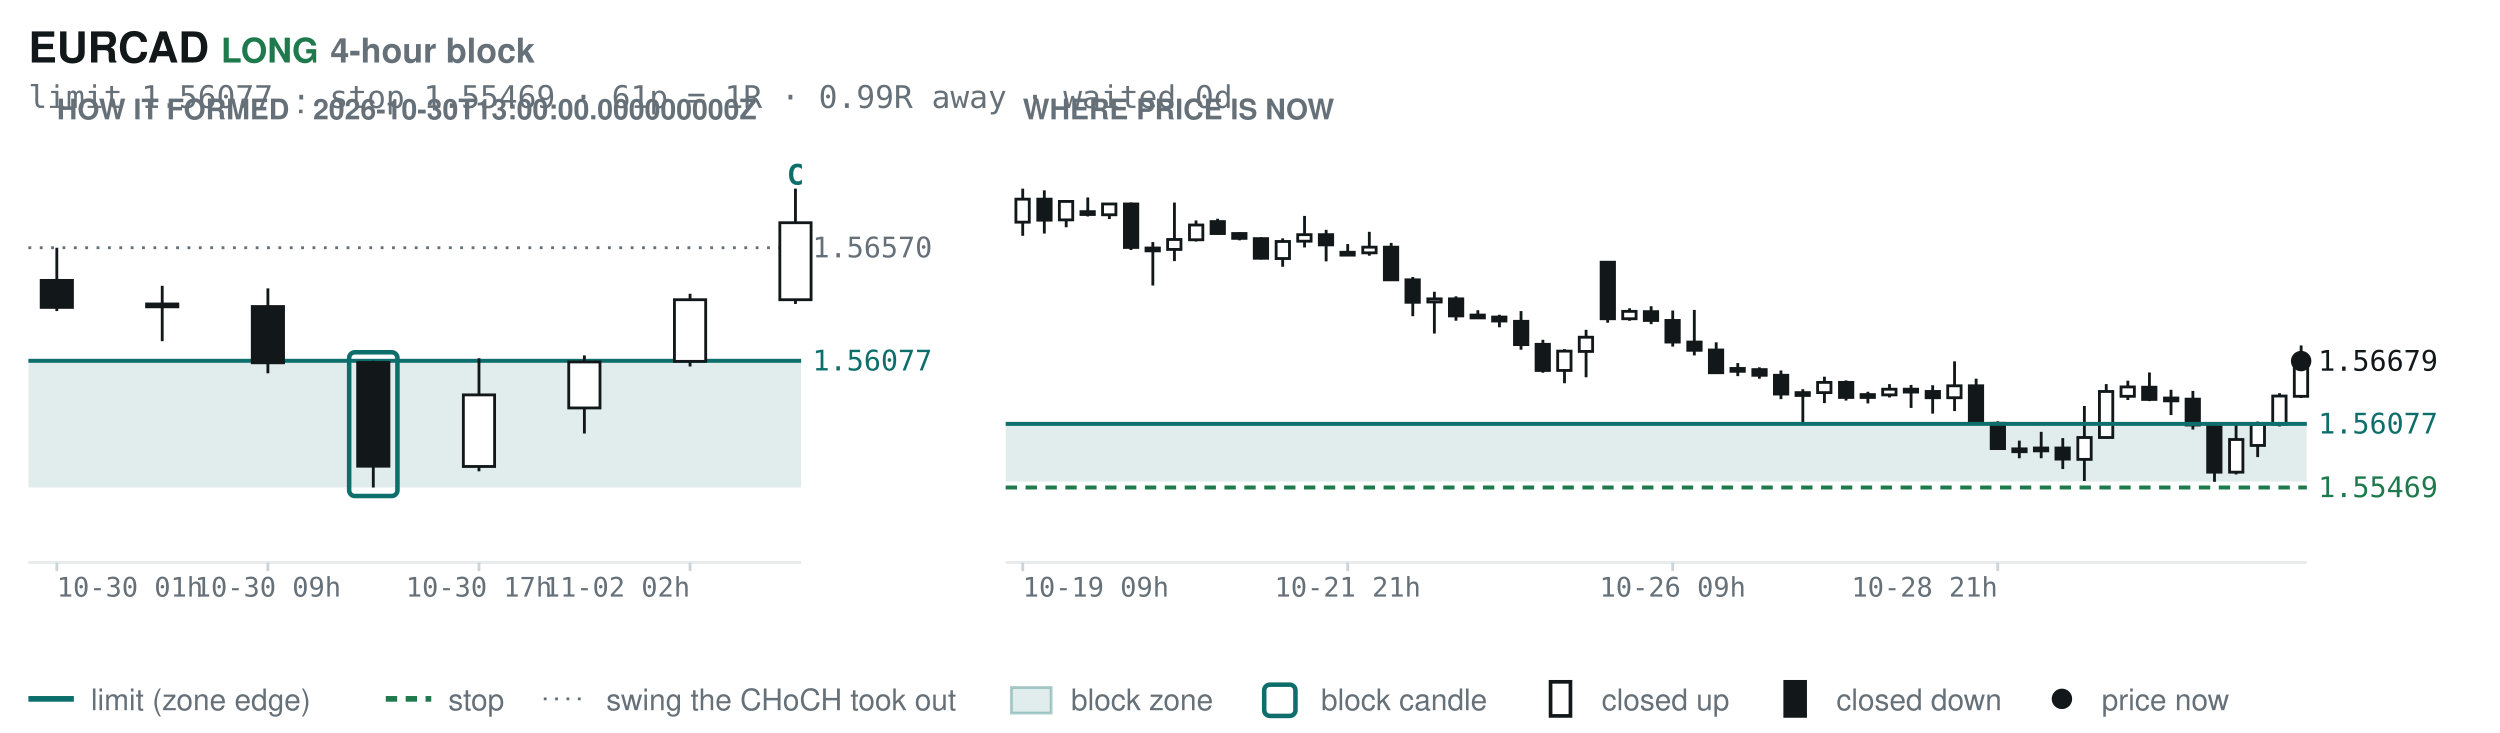
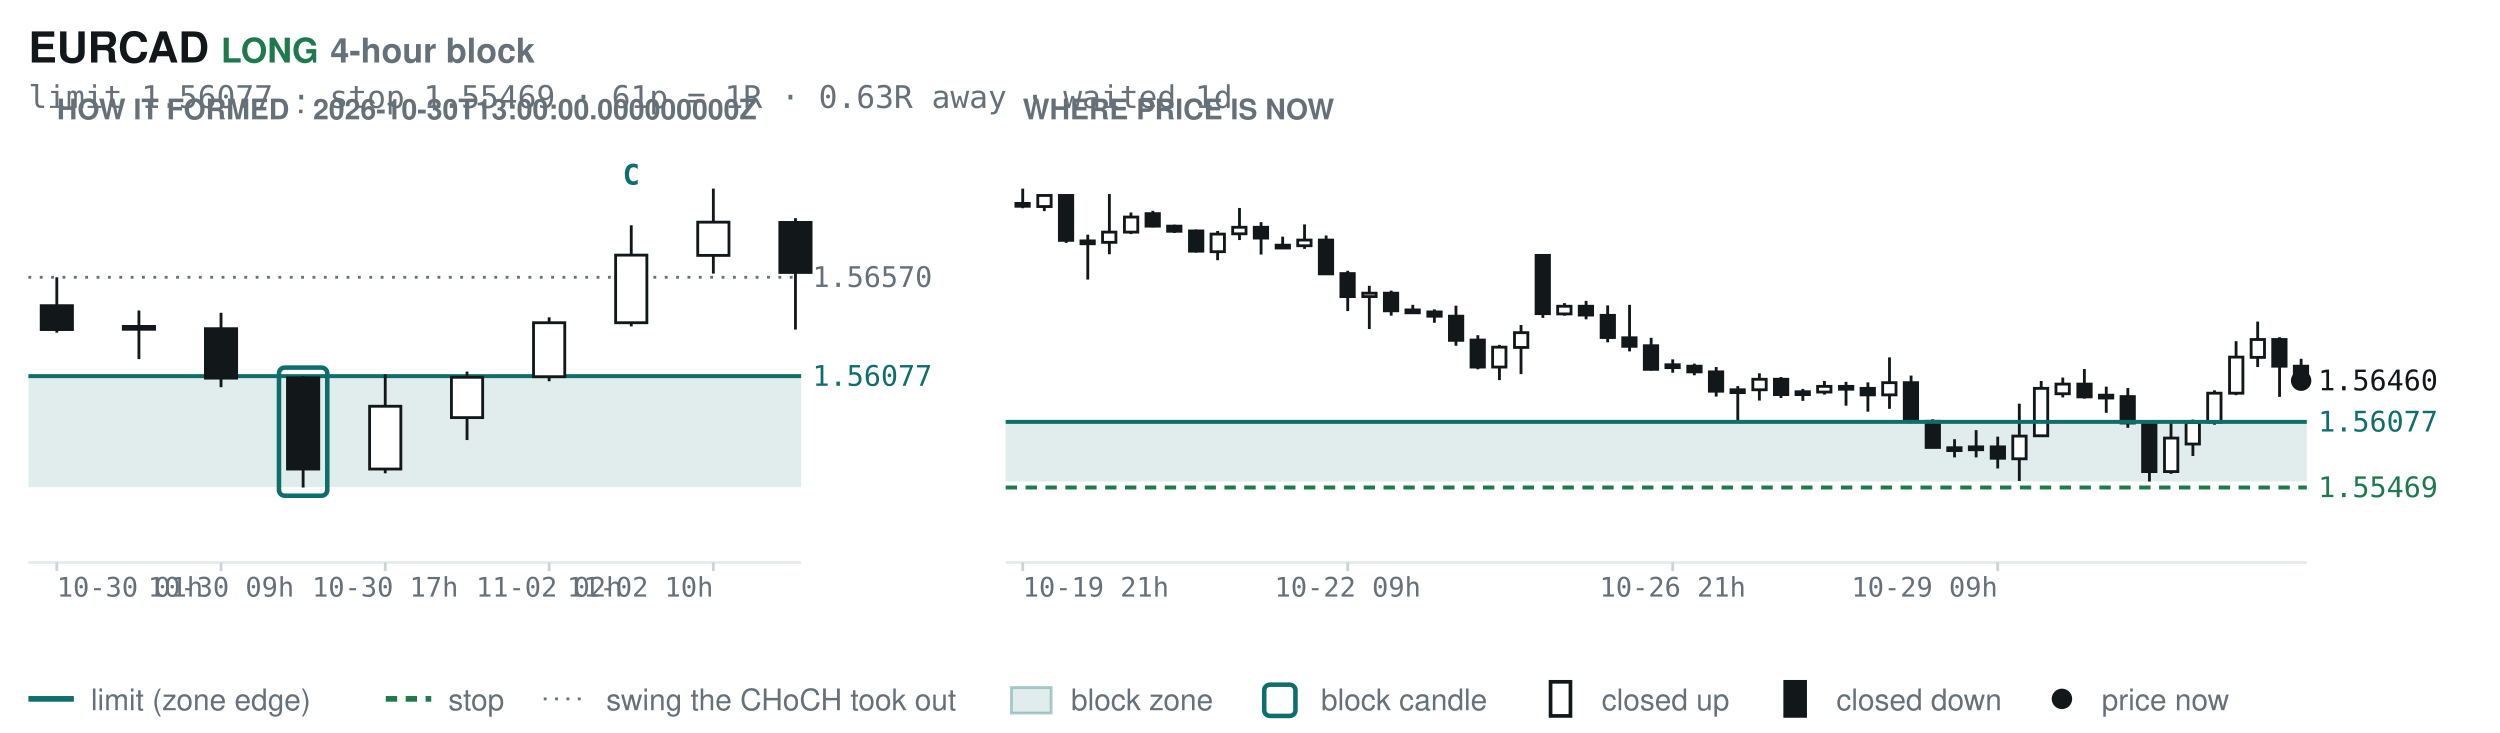
<svg xmlns="http://www.w3.org/2000/svg" viewBox="0 0 880 258" width="880" height="258" role="img" aria-label="EURCAD long order block: the candles that formed it, and where price is now">
  <rect width="880" height="258" fill="#FFFFFF" />
  <text x="10" y="22" fill="#12171A" font-family="system-ui,-apple-system,Segoe UI,Helvetica,Arial,sans-serif" font-size="15" font-weight="700">EURCAD <tspan fill="#1E7A4C" font-size="12">LONG</tspan>
    <tspan fill="#667078" font-size="12">4-hour block</tspan>
  </text>
-   <text x="10" y="38" fill="#667078" font-family="ui-monospace,SFMono-Regular,Menlo,Consolas,monospace" font-size="11">limit 1.56077 · stop 1.55469 · 61p = 1R · 0.99R away · waited 0d</text>
+   <text x="10" y="38" fill="#667078" font-family="ui-monospace,SFMono-Regular,Menlo,Consolas,monospace" font-size="11">limit 1.56077 · stop 1.55469 · 61p = 1R · 0.63R away · waited 1d</text>
  <text x="20" y="42" fill="#667078" font-family="system-ui,-apple-system,Segoe UI,Helvetica,Arial,sans-serif" font-size="10" font-weight="600">HOW IT FORMED · 2026-10-30T13:00:00.000000000Z</text>
  <text x="360" y="42" fill="#667078" font-family="system-ui,-apple-system,Segoe UI,Helvetica,Arial,sans-serif" font-size="10" font-weight="600">WHERE PRICE IS NOW</text>
-   <rect x="10.0" y="127.0" width="272.0" height="44.6" fill="#0E6E6B1F" />
-   <line x1="10.0" y1="87.2" x2="282.0" y2="87.2" stroke="#667078" stroke-width="1" stroke-dasharray="1 3" />
-   <line x1="10.0" y1="127.0" x2="282.0" y2="127.0" stroke="#0E6E6B" stroke-width="1.4" />
-   <line x1="20.0" y1="87.2" x2="20.0" y2="109.5" stroke="#12171A" stroke-width="1" />
-   <rect x="14.5" y="98.7" width="11.0" height="9.5" fill="#12171A" stroke="#12171A" stroke-width="1" />
-   <line x1="57.1" y1="100.6" x2="57.1" y2="120.1" stroke="#12171A" stroke-width="1" />
-   <rect x="51.6" y="107.0" width="11.0" height="1.0" fill="#FFFFFF" stroke="#12171A" stroke-width="1" />
-   <line x1="94.3" y1="101.5" x2="94.3" y2="131.4" stroke="#12171A" stroke-width="1" />
-   <rect x="88.8" y="107.9" width="11.0" height="19.8" fill="#12171A" stroke="#12171A" stroke-width="1" />
-   <line x1="131.4" y1="127.0" x2="131.4" y2="171.6" stroke="#12171A" stroke-width="1" />
-   <rect x="125.9" y="127.6" width="11.0" height="36.5" fill="#12171A" stroke="#12171A" stroke-width="1" />
-   <line x1="168.6" y1="126.1" x2="168.6" y2="165.9" stroke="#12171A" stroke-width="1" />
-   <rect x="163.1" y="139.0" width="11.0" height="25.2" fill="#FFFFFF" stroke="#12171A" stroke-width="1" />
-   <line x1="205.7" y1="125.1" x2="205.7" y2="152.6" stroke="#12171A" stroke-width="1" />
-   <rect x="200.2" y="127.4" width="11.0" height="16.2" fill="#FFFFFF" stroke="#12171A" stroke-width="1" />
-   <line x1="242.9" y1="103.4" x2="242.9" y2="129.0" stroke="#12171A" stroke-width="1" />
-   <rect x="237.4" y="105.5" width="11.0" height="21.7" fill="#FFFFFF" stroke="#12171A" stroke-width="1" />
-   <line x1="280.0" y1="66.4" x2="280.0" y2="107.0" stroke="#12171A" stroke-width="1" />
-   <rect x="274.5" y="78.4" width="11.0" height="27.1" fill="#FFFFFF" stroke="#12171A" stroke-width="1" />
-   <rect x="122.9" y="124.0" width="17.0" height="50.6" fill="none" stroke="#0E6E6B" stroke-width="1.6" rx="2" />
-   <text x="280.0" y="65" fill="#0E6E6B" text-anchor="middle" font-family="ui-monospace,SFMono-Regular,Menlo,Consolas,monospace" font-size="10" font-weight="700">C</text>
+   <rect x="10.0" y="132.4" width="272.0" height="39.1" fill="#0E6E6B1F" />
+   <line x1="10.0" y1="97.6" x2="282.0" y2="97.6" stroke="#667078" stroke-width="1" stroke-dasharray="1 3" />
+   <line x1="10.0" y1="132.4" x2="282.0" y2="132.4" stroke="#0E6E6B" stroke-width="1.4" />
+   <line x1="20.0" y1="97.6" x2="20.0" y2="117.1" stroke="#12171A" stroke-width="1" />
+   <rect x="14.5" y="107.6" width="11.0" height="8.4" fill="#12171A" stroke="#12171A" stroke-width="1" />
+   <line x1="48.9" y1="109.3" x2="48.9" y2="126.4" stroke="#12171A" stroke-width="1" />
+   <rect x="43.4" y="114.9" width="11.0" height="1.0" fill="#FFFFFF" stroke="#12171A" stroke-width="1" />
+   <line x1="77.8" y1="110.1" x2="77.8" y2="136.3" stroke="#12171A" stroke-width="1" />
+   <rect x="72.3" y="115.7" width="11.0" height="17.4" fill="#12171A" stroke="#12171A" stroke-width="1" />
+   <line x1="106.7" y1="132.4" x2="106.7" y2="171.6" stroke="#12171A" stroke-width="1" />
+   <rect x="101.2" y="133.0" width="11.0" height="32.1" fill="#12171A" stroke="#12171A" stroke-width="1" />
+   <line x1="135.6" y1="131.7" x2="135.6" y2="166.6" stroke="#12171A" stroke-width="1" />
+   <rect x="130.1" y="143.0" width="11.0" height="22.1" fill="#FFFFFF" stroke="#12171A" stroke-width="1" />
+   <line x1="164.4" y1="130.8" x2="164.4" y2="154.9" stroke="#12171A" stroke-width="1" />
+   <rect x="158.9" y="132.8" width="11.0" height="14.2" fill="#FFFFFF" stroke="#12171A" stroke-width="1" />
+   <line x1="193.3" y1="111.7" x2="193.3" y2="134.2" stroke="#12171A" stroke-width="1" />
+   <rect x="187.8" y="113.6" width="11.0" height="19.0" fill="#FFFFFF" stroke="#12171A" stroke-width="1" />
+   <line x1="222.2" y1="79.3" x2="222.2" y2="114.9" stroke="#12171A" stroke-width="1" />
+   <rect x="216.7" y="89.8" width="11.0" height="23.8" fill="#FFFFFF" stroke="#12171A" stroke-width="1" />
+   <line x1="251.1" y1="66.4" x2="251.1" y2="96.3" stroke="#12171A" stroke-width="1" />
+   <rect x="245.6" y="78.2" width="11.0" height="11.7" fill="#FFFFFF" stroke="#12171A" stroke-width="1" />
+   <line x1="280.0" y1="76.8" x2="280.0" y2="116.0" stroke="#12171A" stroke-width="1" />
+   <rect x="274.5" y="78.3" width="11.0" height="17.6" fill="#12171A" stroke="#12171A" stroke-width="1" />
+   <rect x="98.2" y="129.4" width="17.0" height="45.1" fill="none" stroke="#0E6E6B" stroke-width="1.6" rx="2" />
+   <text x="222.2" y="65" fill="#0E6E6B" text-anchor="middle" font-family="ui-monospace,SFMono-Regular,Menlo,Consolas,monospace" font-size="10" font-weight="700">C</text>
  <line x1="10.0" y1="198.0" x2="282.0" y2="198.0" stroke="#E6EBEE" stroke-width="1" />
  <line x1="20.0" y1="198.0" x2="20.0" y2="201.0" stroke="#CBD4D9" stroke-width="1" />
  <text x="20.0" y="210.0" fill="#667078" text-anchor="start" font-family="ui-monospace,SFMono-Regular,Menlo,Consolas,monospace" font-size="9.5">10-30 01h</text>
-   <line x1="94.3" y1="198.0" x2="94.3" y2="201.0" stroke="#CBD4D9" stroke-width="1" />
-   <text x="94.3" y="210.0" fill="#667078" text-anchor="middle" font-family="ui-monospace,SFMono-Regular,Menlo,Consolas,monospace" font-size="9.5">10-30 09h</text>
-   <line x1="168.6" y1="198.0" x2="168.6" y2="201.0" stroke="#CBD4D9" stroke-width="1" />
-   <text x="168.6" y="210.0" fill="#667078" text-anchor="middle" font-family="ui-monospace,SFMono-Regular,Menlo,Consolas,monospace" font-size="9.5">10-30 17h</text>
-   <line x1="242.9" y1="198.0" x2="242.9" y2="201.0" stroke="#CBD4D9" stroke-width="1" />
-   <text x="242.9" y="210.0" fill="#667078" text-anchor="end" font-family="ui-monospace,SFMono-Regular,Menlo,Consolas,monospace" font-size="9.5">11-02 02h</text>
-   <text x="286.0" y="130.4" fill="#0E6E6B" font-family="ui-monospace,SFMono-Regular,Menlo,Consolas,monospace" font-size="10">1.56077</text>
-   <text x="286.0" y="90.6" fill="#667078" font-family="ui-monospace,SFMono-Regular,Menlo,Consolas,monospace" font-size="10">1.56570</text>
-   <rect x="354.0" y="149.2" width="458.0" height="20.3" fill="#0E6E6B1F" />
-   <line x1="360.0" y1="66.4" x2="360.0" y2="83.0" stroke="#12171A" stroke-width="1" />
-   <rect x="357.6" y="70.1" width="4.7" height="8.1" fill="#FFFFFF" stroke="#12171A" stroke-width="1" />
-   <line x1="367.6" y1="67.0" x2="367.6" y2="82.2" stroke="#12171A" stroke-width="1" />
-   <rect x="365.3" y="70.1" width="4.7" height="7.4" fill="#12171A" stroke="#12171A" stroke-width="1" />
-   <line x1="375.3" y1="70.7" x2="375.3" y2="80.0" stroke="#12171A" stroke-width="1" />
-   <rect x="372.9" y="70.9" width="4.7" height="6.5" fill="#FFFFFF" stroke="#12171A" stroke-width="1" />
-   <line x1="382.9" y1="69.5" x2="382.9" y2="76.2" stroke="#12171A" stroke-width="1" />
-   <rect x="380.5" y="74.5" width="4.7" height="1.0" fill="#12171A" stroke="#12171A" stroke-width="1" />
-   <line x1="390.5" y1="71.6" x2="390.5" y2="77.1" stroke="#12171A" stroke-width="1" />
-   <rect x="388.1" y="71.8" width="4.7" height="3.8" fill="#FFFFFF" stroke="#12171A" stroke-width="1" />
-   <line x1="398.1" y1="71.3" x2="398.1" y2="88.0" stroke="#12171A" stroke-width="1" />
-   <rect x="395.8" y="71.8" width="4.7" height="15.3" fill="#12171A" stroke="#12171A" stroke-width="1" />
-   <line x1="405.8" y1="85.2" x2="405.8" y2="100.5" stroke="#12171A" stroke-width="1" />
-   <rect x="403.4" y="87.3" width="4.7" height="1.0" fill="#12171A" stroke="#12171A" stroke-width="1" />
-   <line x1="413.4" y1="71.3" x2="413.4" y2="91.9" stroke="#12171A" stroke-width="1" />
-   <rect x="411.0" y="84.3" width="4.7" height="3.5" fill="#FFFFFF" stroke="#12171A" stroke-width="1" />
-   <line x1="421.0" y1="77.6" x2="421.0" y2="85.0" stroke="#12171A" stroke-width="1" />
-   <rect x="418.7" y="79.2" width="4.7" height="5.2" fill="#FFFFFF" stroke="#12171A" stroke-width="1" />
-   <line x1="428.6" y1="77.0" x2="428.6" y2="82.6" stroke="#12171A" stroke-width="1" />
-   <rect x="426.3" y="78.0" width="4.7" height="4.2" fill="#12171A" stroke="#12171A" stroke-width="1" />
-   <line x1="436.3" y1="81.8" x2="436.3" y2="84.6" stroke="#12171A" stroke-width="1" />
-   <rect x="433.9" y="82.2" width="4.7" height="1.7" fill="#12171A" stroke="#12171A" stroke-width="1" />
-   <line x1="443.9" y1="83.5" x2="443.9" y2="91.3" stroke="#12171A" stroke-width="1" />
-   <rect x="441.5" y="84.0" width="4.7" height="6.9" fill="#12171A" stroke="#12171A" stroke-width="1" />
-   <line x1="451.5" y1="83.9" x2="451.5" y2="93.9" stroke="#12171A" stroke-width="1" />
-   <rect x="449.2" y="85.0" width="4.7" height="6.0" fill="#FFFFFF" stroke="#12171A" stroke-width="1" />
-   <line x1="459.2" y1="76.0" x2="459.2" y2="87.1" stroke="#12171A" stroke-width="1" />
-   <rect x="456.8" y="82.6" width="4.7" height="2.3" fill="#FFFFFF" stroke="#12171A" stroke-width="1" />
-   <line x1="466.8" y1="80.9" x2="466.8" y2="92.0" stroke="#12171A" stroke-width="1" />
-   <rect x="464.4" y="82.6" width="4.7" height="3.6" fill="#12171A" stroke="#12171A" stroke-width="1" />
-   <line x1="474.4" y1="85.9" x2="474.4" y2="89.4" stroke="#12171A" stroke-width="1" />
-   <rect x="472.0" y="88.8" width="4.7" height="1.0" fill="#12171A" stroke="#12171A" stroke-width="1" />
-   <line x1="482.0" y1="81.6" x2="482.0" y2="90.0" stroke="#12171A" stroke-width="1" />
-   <rect x="479.7" y="87.0" width="4.7" height="2.0" fill="#FFFFFF" stroke="#12171A" stroke-width="1" />
-   <line x1="489.7" y1="85.5" x2="489.7" y2="98.8" stroke="#12171A" stroke-width="1" />
-   <rect x="487.3" y="87.0" width="4.7" height="11.5" fill="#12171A" stroke="#12171A" stroke-width="1" />
-   <line x1="497.3" y1="97.5" x2="497.3" y2="111.3" stroke="#12171A" stroke-width="1" />
-   <rect x="494.9" y="98.5" width="4.7" height="7.9" fill="#12171A" stroke="#12171A" stroke-width="1" />
-   <line x1="504.9" y1="102.7" x2="504.9" y2="117.4" stroke="#12171A" stroke-width="1" />
-   <rect x="502.6" y="105.2" width="4.7" height="1.1" fill="#FFFFFF" stroke="#12171A" stroke-width="1" />
-   <line x1="512.5" y1="104.3" x2="512.5" y2="112.9" stroke="#12171A" stroke-width="1" />
-   <rect x="510.2" y="105.2" width="4.7" height="6.0" fill="#12171A" stroke="#12171A" stroke-width="1" />
-   <line x1="520.2" y1="109.2" x2="520.2" y2="111.7" stroke="#12171A" stroke-width="1" />
-   <rect x="517.8" y="110.9" width="4.7" height="1.0" fill="#12171A" stroke="#12171A" stroke-width="1" />
-   <line x1="527.8" y1="110.8" x2="527.8" y2="115.2" stroke="#12171A" stroke-width="1" />
-   <rect x="525.4" y="111.6" width="4.7" height="1.4" fill="#12171A" stroke="#12171A" stroke-width="1" />
-   <line x1="535.4" y1="109.5" x2="535.4" y2="123.1" stroke="#12171A" stroke-width="1" />
-   <rect x="533.1" y="113.1" width="4.7" height="8.2" fill="#12171A" stroke="#12171A" stroke-width="1" />
-   <line x1="543.1" y1="119.6" x2="543.1" y2="131.2" stroke="#12171A" stroke-width="1" />
-   <rect x="540.7" y="121.2" width="4.7" height="9.2" fill="#12171A" stroke="#12171A" stroke-width="1" />
-   <line x1="550.7" y1="122.9" x2="550.7" y2="134.9" stroke="#12171A" stroke-width="1" />
-   <rect x="548.3" y="123.6" width="4.7" height="6.8" fill="#FFFFFF" stroke="#12171A" stroke-width="1" />
-   <line x1="558.3" y1="116.1" x2="558.3" y2="132.8" stroke="#12171A" stroke-width="1" />
-   <rect x="555.9" y="118.7" width="4.7" height="5.0" fill="#FFFFFF" stroke="#12171A" stroke-width="1" />
-   <line x1="565.9" y1="92.3" x2="565.9" y2="113.6" stroke="#12171A" stroke-width="1" />
-   <rect x="563.6" y="92.3" width="4.7" height="19.9" fill="#12171A" stroke="#12171A" stroke-width="1" />
-   <line x1="573.6" y1="108.5" x2="573.6" y2="112.9" stroke="#12171A" stroke-width="1" />
-   <rect x="571.2" y="109.6" width="4.7" height="2.6" fill="#FFFFFF" stroke="#12171A" stroke-width="1" />
-   <line x1="581.2" y1="107.8" x2="581.2" y2="114.1" stroke="#12171A" stroke-width="1" />
-   <rect x="578.8" y="109.7" width="4.7" height="3.1" fill="#12171A" stroke="#12171A" stroke-width="1" />
-   <line x1="588.8" y1="109.3" x2="588.8" y2="122.0" stroke="#12171A" stroke-width="1" />
-   <rect x="586.4" y="112.8" width="4.7" height="7.6" fill="#12171A" stroke="#12171A" stroke-width="1" />
-   <line x1="596.4" y1="109.1" x2="596.4" y2="125.1" stroke="#12171A" stroke-width="1" />
-   <rect x="594.1" y="120.4" width="4.7" height="2.9" fill="#12171A" stroke="#12171A" stroke-width="1" />
-   <line x1="604.1" y1="120.5" x2="604.1" y2="131.6" stroke="#12171A" stroke-width="1" />
-   <rect x="601.7" y="123.2" width="4.7" height="8.0" fill="#12171A" stroke="#12171A" stroke-width="1" />
-   <line x1="611.7" y1="127.8" x2="611.7" y2="132.4" stroke="#12171A" stroke-width="1" />
-   <rect x="609.3" y="129.7" width="4.7" height="1.0" fill="#12171A" stroke="#12171A" stroke-width="1" />
-   <line x1="619.3" y1="129.3" x2="619.3" y2="133.3" stroke="#12171A" stroke-width="1" />
-   <rect x="617.0" y="130.1" width="4.7" height="2.0" fill="#12171A" stroke="#12171A" stroke-width="1" />
-   <line x1="626.9" y1="130.4" x2="626.9" y2="140.5" stroke="#12171A" stroke-width="1" />
-   <rect x="624.6" y="132.1" width="4.7" height="6.6" fill="#12171A" stroke="#12171A" stroke-width="1" />
-   <line x1="634.6" y1="137.0" x2="634.6" y2="149.4" stroke="#12171A" stroke-width="1" />
-   <rect x="632.2" y="138.2" width="4.7" height="1.0" fill="#FFFFFF" stroke="#12171A" stroke-width="1" />
-   <line x1="642.2" y1="132.6" x2="642.2" y2="141.9" stroke="#12171A" stroke-width="1" />
-   <rect x="639.8" y="134.6" width="4.7" height="3.6" fill="#FFFFFF" stroke="#12171A" stroke-width="1" />
-   <line x1="649.8" y1="133.9" x2="649.8" y2="141.0" stroke="#12171A" stroke-width="1" />
-   <rect x="647.5" y="134.6" width="4.7" height="5.3" fill="#12171A" stroke="#12171A" stroke-width="1" />
-   <line x1="657.5" y1="137.9" x2="657.5" y2="142.0" stroke="#12171A" stroke-width="1" />
-   <rect x="655.1" y="138.9" width="4.7" height="1.0" fill="#FFFFFF" stroke="#12171A" stroke-width="1" />
-   <line x1="665.1" y1="135.2" x2="665.1" y2="139.9" stroke="#12171A" stroke-width="1" />
-   <rect x="662.7" y="137.0" width="4.7" height="2.0" fill="#FFFFFF" stroke="#12171A" stroke-width="1" />
-   <line x1="672.7" y1="135.5" x2="672.7" y2="143.6" stroke="#12171A" stroke-width="1" />
-   <rect x="670.3" y="137.0" width="4.7" height="1.0" fill="#12171A" stroke="#12171A" stroke-width="1" />
-   <line x1="680.3" y1="135.6" x2="680.3" y2="145.6" stroke="#12171A" stroke-width="1" />
-   <rect x="678.0" y="137.8" width="4.7" height="2.2" fill="#12171A" stroke="#12171A" stroke-width="1" />
-   <line x1="688.0" y1="127.2" x2="688.0" y2="144.7" stroke="#12171A" stroke-width="1" />
-   <rect x="685.6" y="135.8" width="4.7" height="4.2" fill="#FFFFFF" stroke="#12171A" stroke-width="1" />
-   <line x1="695.6" y1="133.3" x2="695.6" y2="149.6" stroke="#12171A" stroke-width="1" />
-   <rect x="693.2" y="135.8" width="4.7" height="13.1" fill="#12171A" stroke="#12171A" stroke-width="1" />
-   <line x1="703.2" y1="148.3" x2="703.2" y2="158.1" stroke="#12171A" stroke-width="1" />
-   <rect x="700.9" y="149.0" width="4.7" height="8.9" fill="#12171A" stroke="#12171A" stroke-width="1" />
-   <line x1="710.8" y1="155.1" x2="710.8" y2="161.3" stroke="#12171A" stroke-width="1" />
-   <rect x="708.5" y="158.0" width="4.7" height="1.0" fill="#12171A" stroke="#12171A" stroke-width="1" />
-   <line x1="718.5" y1="152.0" x2="718.5" y2="161.3" stroke="#12171A" stroke-width="1" />
-   <rect x="716.1" y="157.7" width="4.7" height="1.0" fill="#FFFFFF" stroke="#12171A" stroke-width="1" />
-   <line x1="726.1" y1="154.2" x2="726.1" y2="165.1" stroke="#12171A" stroke-width="1" />
-   <rect x="723.7" y="157.7" width="4.7" height="3.9" fill="#12171A" stroke="#12171A" stroke-width="1" />
-   <line x1="733.7" y1="142.9" x2="733.7" y2="169.3" stroke="#12171A" stroke-width="1" />
-   <rect x="731.4" y="154.0" width="4.7" height="7.7" fill="#FFFFFF" stroke="#12171A" stroke-width="1" />
-   <line x1="741.4" y1="135.2" x2="741.4" y2="154.3" stroke="#12171A" stroke-width="1" />
-   <rect x="739.0" y="137.8" width="4.7" height="16.2" fill="#FFFFFF" stroke="#12171A" stroke-width="1" />
-   <line x1="749.0" y1="134.0" x2="749.0" y2="140.8" stroke="#12171A" stroke-width="1" />
-   <rect x="746.6" y="136.2" width="4.7" height="3.3" fill="#FFFFFF" stroke="#12171A" stroke-width="1" />
-   <line x1="756.6" y1="131.1" x2="756.6" y2="141.2" stroke="#12171A" stroke-width="1" />
-   <rect x="754.2" y="136.3" width="4.7" height="4.3" fill="#12171A" stroke="#12171A" stroke-width="1" />
-   <line x1="764.2" y1="137.2" x2="764.2" y2="146.1" stroke="#12171A" stroke-width="1" />
-   <rect x="761.9" y="140.1" width="4.7" height="1.0" fill="#FFFFFF" stroke="#12171A" stroke-width="1" />
-   <line x1="771.9" y1="137.6" x2="771.9" y2="151.2" stroke="#12171A" stroke-width="1" />
-   <rect x="769.5" y="140.5" width="4.7" height="9.1" fill="#12171A" stroke="#12171A" stroke-width="1" />
-   <line x1="779.5" y1="149.2" x2="779.5" y2="169.6" stroke="#12171A" stroke-width="1" />
-   <rect x="777.1" y="149.5" width="4.7" height="16.7" fill="#12171A" stroke="#12171A" stroke-width="1" />
-   <line x1="787.1" y1="148.8" x2="787.1" y2="167.0" stroke="#12171A" stroke-width="1" />
-   <rect x="784.8" y="154.7" width="4.7" height="11.5" fill="#FFFFFF" stroke="#12171A" stroke-width="1" />
-   <line x1="794.7" y1="148.4" x2="794.7" y2="160.9" stroke="#12171A" stroke-width="1" />
-   <rect x="792.4" y="149.4" width="4.7" height="7.4" fill="#FFFFFF" stroke="#12171A" stroke-width="1" />
-   <line x1="802.4" y1="138.4" x2="802.4" y2="150.1" stroke="#12171A" stroke-width="1" />
-   <rect x="800.0" y="139.4" width="4.7" height="9.9" fill="#FFFFFF" stroke="#12171A" stroke-width="1" />
-   <line x1="810.0" y1="121.6" x2="810.0" y2="140.1" stroke="#12171A" stroke-width="1" />
-   <rect x="807.6" y="127.1" width="4.7" height="12.4" fill="#FFFFFF" stroke="#12171A" stroke-width="1" />
-   <line x1="354.0" y1="149.2" x2="812.0" y2="149.2" stroke="#0E6E6B" stroke-width="1.4" />
+   <line x1="77.8" y1="198.0" x2="77.8" y2="201.0" stroke="#CBD4D9" stroke-width="1" />
+   <text x="77.8" y="210.0" fill="#667078" text-anchor="middle" font-family="ui-monospace,SFMono-Regular,Menlo,Consolas,monospace" font-size="9.5">10-30 09h</text>
+   <line x1="135.6" y1="198.0" x2="135.6" y2="201.0" stroke="#CBD4D9" stroke-width="1" />
+   <text x="135.6" y="210.0" fill="#667078" text-anchor="middle" font-family="ui-monospace,SFMono-Regular,Menlo,Consolas,monospace" font-size="9.5">10-30 17h</text>
+   <line x1="193.3" y1="198.0" x2="193.3" y2="201.0" stroke="#CBD4D9" stroke-width="1" />
+   <text x="193.3" y="210.0" fill="#667078" text-anchor="middle" font-family="ui-monospace,SFMono-Regular,Menlo,Consolas,monospace" font-size="9.5">11-02 02h</text>
+   <line x1="251.1" y1="198.0" x2="251.1" y2="201.0" stroke="#CBD4D9" stroke-width="1" />
+   <text x="251.1" y="210.0" fill="#667078" text-anchor="end" font-family="ui-monospace,SFMono-Regular,Menlo,Consolas,monospace" font-size="9.5">11-02 10h</text>
+   <text x="286.0" y="135.8" fill="#0E6E6B" font-family="ui-monospace,SFMono-Regular,Menlo,Consolas,monospace" font-size="10">1.56077</text>
+   <text x="286.0" y="101.0" fill="#667078" font-family="ui-monospace,SFMono-Regular,Menlo,Consolas,monospace" font-size="10">1.56570</text>
+   <rect x="354.0" y="148.5" width="458.0" height="21.0" fill="#0E6E6B1F" />
+   <line x1="360.0" y1="66.4" x2="360.0" y2="73.3" stroke="#12171A" stroke-width="1" />
+   <rect x="357.6" y="71.6" width="4.7" height="1.0" fill="#12171A" stroke="#12171A" stroke-width="1" />
+   <line x1="367.6" y1="68.6" x2="367.6" y2="74.3" stroke="#12171A" stroke-width="1" />
+   <rect x="365.3" y="68.8" width="4.7" height="3.9" fill="#FFFFFF" stroke="#12171A" stroke-width="1" />
+   <line x1="375.3" y1="68.3" x2="375.3" y2="85.5" stroke="#12171A" stroke-width="1" />
+   <rect x="372.9" y="68.8" width="4.7" height="15.8" fill="#12171A" stroke="#12171A" stroke-width="1" />
+   <line x1="382.9" y1="82.6" x2="382.9" y2="98.4" stroke="#12171A" stroke-width="1" />
+   <rect x="380.5" y="84.8" width="4.7" height="1.0" fill="#12171A" stroke="#12171A" stroke-width="1" />
+   <line x1="390.5" y1="68.3" x2="390.5" y2="89.5" stroke="#12171A" stroke-width="1" />
+   <rect x="388.1" y="81.7" width="4.7" height="3.6" fill="#FFFFFF" stroke="#12171A" stroke-width="1" />
+   <line x1="398.1" y1="74.8" x2="398.1" y2="82.4" stroke="#12171A" stroke-width="1" />
+   <rect x="395.8" y="76.4" width="4.7" height="5.3" fill="#FFFFFF" stroke="#12171A" stroke-width="1" />
+   <line x1="405.8" y1="74.2" x2="405.8" y2="80.0" stroke="#12171A" stroke-width="1" />
+   <rect x="403.4" y="75.2" width="4.7" height="4.4" fill="#12171A" stroke="#12171A" stroke-width="1" />
+   <line x1="413.4" y1="79.1" x2="413.4" y2="82.0" stroke="#12171A" stroke-width="1" />
+   <rect x="411.0" y="79.6" width="4.7" height="1.8" fill="#12171A" stroke="#12171A" stroke-width="1" />
+   <line x1="421.0" y1="80.8" x2="421.0" y2="88.9" stroke="#12171A" stroke-width="1" />
+   <rect x="418.7" y="81.3" width="4.7" height="7.1" fill="#12171A" stroke="#12171A" stroke-width="1" />
+   <line x1="428.6" y1="81.3" x2="428.6" y2="91.6" stroke="#12171A" stroke-width="1" />
+   <rect x="426.3" y="82.4" width="4.7" height="6.2" fill="#FFFFFF" stroke="#12171A" stroke-width="1" />
+   <line x1="436.3" y1="73.2" x2="436.3" y2="84.5" stroke="#12171A" stroke-width="1" />
+   <rect x="433.9" y="80.0" width="4.7" height="2.3" fill="#FFFFFF" stroke="#12171A" stroke-width="1" />
+   <line x1="443.9" y1="78.2" x2="443.9" y2="89.6" stroke="#12171A" stroke-width="1" />
+   <rect x="441.5" y="80.0" width="4.7" height="3.8" fill="#12171A" stroke="#12171A" stroke-width="1" />
+   <line x1="451.5" y1="83.3" x2="451.5" y2="87.0" stroke="#12171A" stroke-width="1" />
+   <rect x="449.2" y="86.3" width="4.7" height="1.0" fill="#12171A" stroke="#12171A" stroke-width="1" />
+   <line x1="459.2" y1="79.0" x2="459.2" y2="87.6" stroke="#12171A" stroke-width="1" />
+   <rect x="456.8" y="84.5" width="4.7" height="2.0" fill="#FFFFFF" stroke="#12171A" stroke-width="1" />
+   <line x1="466.8" y1="82.9" x2="466.8" y2="96.6" stroke="#12171A" stroke-width="1" />
+   <rect x="464.4" y="84.5" width="4.7" height="11.9" fill="#12171A" stroke="#12171A" stroke-width="1" />
+   <line x1="474.4" y1="95.3" x2="474.4" y2="109.5" stroke="#12171A" stroke-width="1" />
+   <rect x="472.0" y="96.3" width="4.7" height="8.1" fill="#12171A" stroke="#12171A" stroke-width="1" />
+   <line x1="482.0" y1="100.6" x2="482.0" y2="115.8" stroke="#12171A" stroke-width="1" />
+   <rect x="479.7" y="103.2" width="4.7" height="1.2" fill="#FFFFFF" stroke="#12171A" stroke-width="1" />
+   <line x1="489.7" y1="102.3" x2="489.7" y2="111.1" stroke="#12171A" stroke-width="1" />
+   <rect x="487.3" y="103.2" width="4.7" height="6.2" fill="#12171A" stroke="#12171A" stroke-width="1" />
+   <line x1="497.3" y1="107.3" x2="497.3" y2="109.9" stroke="#12171A" stroke-width="1" />
+   <rect x="494.9" y="109.1" width="4.7" height="1.0" fill="#12171A" stroke="#12171A" stroke-width="1" />
+   <line x1="504.9" y1="108.9" x2="504.9" y2="113.6" stroke="#12171A" stroke-width="1" />
+   <rect x="502.6" y="109.8" width="4.7" height="1.5" fill="#12171A" stroke="#12171A" stroke-width="1" />
+   <line x1="512.5" y1="107.6" x2="512.5" y2="121.7" stroke="#12171A" stroke-width="1" />
+   <rect x="510.2" y="111.3" width="4.7" height="8.5" fill="#12171A" stroke="#12171A" stroke-width="1" />
+   <line x1="520.2" y1="118.0" x2="520.2" y2="130.0" stroke="#12171A" stroke-width="1" />
+   <rect x="517.8" y="119.7" width="4.7" height="9.5" fill="#12171A" stroke="#12171A" stroke-width="1" />
+   <line x1="527.8" y1="121.4" x2="527.8" y2="133.8" stroke="#12171A" stroke-width="1" />
+   <rect x="525.4" y="122.2" width="4.7" height="7.0" fill="#FFFFFF" stroke="#12171A" stroke-width="1" />
+   <line x1="535.4" y1="114.4" x2="535.4" y2="131.7" stroke="#12171A" stroke-width="1" />
+   <rect x="533.1" y="117.1" width="4.7" height="5.2" fill="#FFFFFF" stroke="#12171A" stroke-width="1" />
+   <line x1="543.1" y1="89.9" x2="543.1" y2="111.9" stroke="#12171A" stroke-width="1" />
+   <rect x="540.7" y="89.9" width="4.7" height="20.5" fill="#12171A" stroke="#12171A" stroke-width="1" />
+   <line x1="550.7" y1="106.7" x2="550.7" y2="111.1" stroke="#12171A" stroke-width="1" />
+   <rect x="548.3" y="107.8" width="4.7" height="2.7" fill="#FFFFFF" stroke="#12171A" stroke-width="1" />
+   <line x1="558.3" y1="105.9" x2="558.3" y2="112.4" stroke="#12171A" stroke-width="1" />
+   <rect x="555.9" y="107.8" width="4.7" height="3.1" fill="#12171A" stroke="#12171A" stroke-width="1" />
+   <line x1="565.9" y1="107.5" x2="565.9" y2="120.5" stroke="#12171A" stroke-width="1" />
+   <rect x="563.6" y="111.0" width="4.7" height="7.8" fill="#12171A" stroke="#12171A" stroke-width="1" />
+   <line x1="573.6" y1="107.3" x2="573.6" y2="123.7" stroke="#12171A" stroke-width="1" />
+   <rect x="571.2" y="118.9" width="4.7" height="3.0" fill="#12171A" stroke="#12171A" stroke-width="1" />
+   <line x1="581.2" y1="118.9" x2="581.2" y2="130.4" stroke="#12171A" stroke-width="1" />
+   <rect x="578.8" y="121.7" width="4.7" height="8.3" fill="#12171A" stroke="#12171A" stroke-width="1" />
+   <line x1="588.8" y1="126.5" x2="588.8" y2="131.2" stroke="#12171A" stroke-width="1" />
+   <rect x="586.4" y="128.4" width="4.7" height="1.0" fill="#12171A" stroke="#12171A" stroke-width="1" />
+   <line x1="596.4" y1="128.0" x2="596.4" y2="132.1" stroke="#12171A" stroke-width="1" />
+   <rect x="594.1" y="128.9" width="4.7" height="2.0" fill="#12171A" stroke="#12171A" stroke-width="1" />
+   <line x1="604.1" y1="129.2" x2="604.1" y2="139.6" stroke="#12171A" stroke-width="1" />
+   <rect x="601.7" y="130.9" width="4.7" height="6.8" fill="#12171A" stroke="#12171A" stroke-width="1" />
+   <line x1="611.7" y1="135.9" x2="611.7" y2="148.7" stroke="#12171A" stroke-width="1" />
+   <rect x="609.3" y="137.2" width="4.7" height="1.0" fill="#FFFFFF" stroke="#12171A" stroke-width="1" />
+   <line x1="619.3" y1="131.4" x2="619.3" y2="141.0" stroke="#12171A" stroke-width="1" />
+   <rect x="617.0" y="133.5" width="4.7" height="3.7" fill="#FFFFFF" stroke="#12171A" stroke-width="1" />
+   <line x1="626.9" y1="132.7" x2="626.9" y2="140.1" stroke="#12171A" stroke-width="1" />
+   <rect x="624.6" y="133.5" width="4.7" height="5.4" fill="#12171A" stroke="#12171A" stroke-width="1" />
+   <line x1="634.6" y1="136.9" x2="634.6" y2="141.1" stroke="#12171A" stroke-width="1" />
+   <rect x="632.2" y="137.9" width="4.7" height="1.0" fill="#FFFFFF" stroke="#12171A" stroke-width="1" />
+   <line x1="642.2" y1="134.1" x2="642.2" y2="138.9" stroke="#12171A" stroke-width="1" />
+   <rect x="639.8" y="136.0" width="4.7" height="2.0" fill="#FFFFFF" stroke="#12171A" stroke-width="1" />
+   <line x1="649.8" y1="134.4" x2="649.8" y2="142.8" stroke="#12171A" stroke-width="1" />
+   <rect x="647.5" y="136.0" width="4.7" height="1.0" fill="#12171A" stroke="#12171A" stroke-width="1" />
+   <line x1="657.5" y1="134.6" x2="657.5" y2="144.9" stroke="#12171A" stroke-width="1" />
+   <rect x="655.1" y="136.7" width="4.7" height="2.3" fill="#12171A" stroke="#12171A" stroke-width="1" />
+   <line x1="665.1" y1="125.8" x2="665.1" y2="143.9" stroke="#12171A" stroke-width="1" />
+   <rect x="662.7" y="134.7" width="4.7" height="4.3" fill="#FFFFFF" stroke="#12171A" stroke-width="1" />
+   <line x1="672.7" y1="132.2" x2="672.7" y2="149.0" stroke="#12171A" stroke-width="1" />
+   <rect x="670.3" y="134.7" width="4.7" height="13.5" fill="#12171A" stroke="#12171A" stroke-width="1" />
+   <line x1="680.3" y1="147.6" x2="680.3" y2="157.7" stroke="#12171A" stroke-width="1" />
+   <rect x="678.0" y="148.3" width="4.7" height="9.2" fill="#12171A" stroke="#12171A" stroke-width="1" />
+   <line x1="688.0" y1="154.6" x2="688.0" y2="161.0" stroke="#12171A" stroke-width="1" />
+   <rect x="685.6" y="157.6" width="4.7" height="1.0" fill="#12171A" stroke="#12171A" stroke-width="1" />
+   <line x1="695.6" y1="151.4" x2="695.6" y2="161.0" stroke="#12171A" stroke-width="1" />
+   <rect x="693.2" y="157.3" width="4.7" height="1.0" fill="#FFFFFF" stroke="#12171A" stroke-width="1" />
+   <line x1="703.2" y1="153.7" x2="703.2" y2="164.9" stroke="#12171A" stroke-width="1" />
+   <rect x="700.9" y="157.3" width="4.7" height="4.0" fill="#12171A" stroke="#12171A" stroke-width="1" />
+   <line x1="710.8" y1="142.1" x2="710.8" y2="169.3" stroke="#12171A" stroke-width="1" />
+   <rect x="708.5" y="153.5" width="4.7" height="8.0" fill="#FFFFFF" stroke="#12171A" stroke-width="1" />
+   <line x1="718.5" y1="134.1" x2="718.5" y2="153.8" stroke="#12171A" stroke-width="1" />
+   <rect x="716.1" y="136.7" width="4.7" height="16.7" fill="#FFFFFF" stroke="#12171A" stroke-width="1" />
+   <line x1="726.1" y1="132.9" x2="726.1" y2="139.9" stroke="#12171A" stroke-width="1" />
+   <rect x="723.7" y="135.2" width="4.7" height="3.4" fill="#FFFFFF" stroke="#12171A" stroke-width="1" />
+   <line x1="733.7" y1="129.9" x2="733.7" y2="140.3" stroke="#12171A" stroke-width="1" />
+   <rect x="731.4" y="135.2" width="4.7" height="4.5" fill="#12171A" stroke="#12171A" stroke-width="1" />
+   <line x1="741.4" y1="136.1" x2="741.4" y2="145.3" stroke="#12171A" stroke-width="1" />
+   <rect x="739.0" y="139.1" width="4.7" height="1.0" fill="#FFFFFF" stroke="#12171A" stroke-width="1" />
+   <line x1="749.0" y1="136.6" x2="749.0" y2="150.6" stroke="#12171A" stroke-width="1" />
+   <rect x="746.6" y="139.6" width="4.7" height="9.3" fill="#12171A" stroke="#12171A" stroke-width="1" />
+   <line x1="756.6" y1="148.5" x2="756.6" y2="169.5" stroke="#12171A" stroke-width="1" />
+   <rect x="754.2" y="148.8" width="4.7" height="17.2" fill="#12171A" stroke="#12171A" stroke-width="1" />
+   <line x1="764.2" y1="148.1" x2="764.2" y2="166.8" stroke="#12171A" stroke-width="1" />
+   <rect x="761.9" y="154.2" width="4.7" height="11.8" fill="#FFFFFF" stroke="#12171A" stroke-width="1" />
+   <line x1="771.9" y1="147.7" x2="771.9" y2="160.5" stroke="#12171A" stroke-width="1" />
+   <rect x="769.5" y="148.7" width="4.7" height="7.6" fill="#FFFFFF" stroke="#12171A" stroke-width="1" />
+   <line x1="779.5" y1="137.4" x2="779.5" y2="149.5" stroke="#12171A" stroke-width="1" />
+   <rect x="777.1" y="138.4" width="4.7" height="10.2" fill="#FFFFFF" stroke="#12171A" stroke-width="1" />
+   <line x1="787.1" y1="120.1" x2="787.1" y2="139.1" stroke="#12171A" stroke-width="1" />
+   <rect x="784.8" y="125.7" width="4.7" height="12.7" fill="#FFFFFF" stroke="#12171A" stroke-width="1" />
+   <line x1="794.7" y1="113.2" x2="794.7" y2="129.2" stroke="#12171A" stroke-width="1" />
+   <rect x="792.4" y="119.5" width="4.7" height="6.3" fill="#FFFFFF" stroke="#12171A" stroke-width="1" />
+   <line x1="802.4" y1="118.7" x2="802.4" y2="139.7" stroke="#12171A" stroke-width="1" />
+   <rect x="800.0" y="119.5" width="4.7" height="9.4" fill="#12171A" stroke="#12171A" stroke-width="1" />
+   <line x1="810.0" y1="126.3" x2="810.0" y2="134.1" stroke="#12171A" stroke-width="1" />
+   <rect x="807.6" y="128.9" width="4.7" height="5.1" fill="#12171A" stroke="#12171A" stroke-width="1" />
+   <line x1="354.0" y1="148.5" x2="812.0" y2="148.5" stroke="#0E6E6B" stroke-width="1.4" />
  <line x1="354.0" y1="171.6" x2="812.0" y2="171.6" stroke="#1E7A4C" stroke-width="1.4" stroke-dasharray="4 3" />
-   <circle cx="810.0" cy="127.1" r="3.6" fill="#12171A" />
+   <circle cx="810.0" cy="134.0" r="3.6" fill="#12171A" />
  <line x1="354.0" y1="198.0" x2="812.0" y2="198.0" stroke="#E6EBEE" stroke-width="1" />
  <line x1="360.0" y1="198.0" x2="360.0" y2="201.0" stroke="#CBD4D9" stroke-width="1" />
-   <text x="360.0" y="210.0" fill="#667078" text-anchor="start" font-family="ui-monospace,SFMono-Regular,Menlo,Consolas,monospace" font-size="9.5">10-19 09h</text>
+   <text x="360.0" y="210.0" fill="#667078" text-anchor="start" font-family="ui-monospace,SFMono-Regular,Menlo,Consolas,monospace" font-size="9.5">10-19 21h</text>
  <line x1="474.4" y1="198.0" x2="474.4" y2="201.0" stroke="#CBD4D9" stroke-width="1" />
-   <text x="474.4" y="210.0" fill="#667078" text-anchor="middle" font-family="ui-monospace,SFMono-Regular,Menlo,Consolas,monospace" font-size="9.5">10-21 21h</text>
+   <text x="474.4" y="210.0" fill="#667078" text-anchor="middle" font-family="ui-monospace,SFMono-Regular,Menlo,Consolas,monospace" font-size="9.5">10-22 09h</text>
  <line x1="588.8" y1="198.0" x2="588.8" y2="201.0" stroke="#CBD4D9" stroke-width="1" />
-   <text x="588.8" y="210.0" fill="#667078" text-anchor="middle" font-family="ui-monospace,SFMono-Regular,Menlo,Consolas,monospace" font-size="9.5">10-26 09h</text>
+   <text x="588.8" y="210.0" fill="#667078" text-anchor="middle" font-family="ui-monospace,SFMono-Regular,Menlo,Consolas,monospace" font-size="9.5">10-26 21h</text>
  <line x1="703.2" y1="198.0" x2="703.2" y2="201.0" stroke="#CBD4D9" stroke-width="1" />
-   <text x="703.2" y="210.0" fill="#667078" text-anchor="end" font-family="ui-monospace,SFMono-Regular,Menlo,Consolas,monospace" font-size="9.5">10-28 21h</text>
-   <text x="816.0" y="152.6" fill="#0E6E6B" font-family="ui-monospace,SFMono-Regular,Menlo,Consolas,monospace" font-size="10">1.56077</text>
+   <text x="703.2" y="210.0" fill="#667078" text-anchor="end" font-family="ui-monospace,SFMono-Regular,Menlo,Consolas,monospace" font-size="9.5">10-29 09h</text>
+   <text x="816.0" y="151.9" fill="#0E6E6B" font-family="ui-monospace,SFMono-Regular,Menlo,Consolas,monospace" font-size="10">1.56077</text>
  <text x="816.0" y="175.0" fill="#1E7A4C" font-family="ui-monospace,SFMono-Regular,Menlo,Consolas,monospace" font-size="10">1.55469</text>
-   <text x="816.0" y="130.5" fill="#12171A" font-family="ui-monospace,SFMono-Regular,Menlo,Consolas,monospace" font-size="10">1.56679</text>
+   <text x="816.0" y="137.4" fill="#12171A" font-family="ui-monospace,SFMono-Regular,Menlo,Consolas,monospace" font-size="10">1.56460</text>
  <g transform="translate(10.0,242)">
    <line x1="0" y1="4" x2="16" y2="4" stroke="#0E6E6B" stroke-width="2" />
    <text x="22" y="8" fill="#667078" font-family="system-ui,-apple-system,Segoe UI,Helvetica,Arial,sans-serif" font-size="10.5">limit (zone edge)</text>
  </g>
  <g transform="translate(135.8,242)">
    <line x1="0" y1="4" x2="16" y2="4" stroke="#1E7A4C" stroke-width="2" stroke-dasharray="4 3" />
    <text x="22" y="8" fill="#667078" font-family="system-ui,-apple-system,Segoe UI,Helvetica,Arial,sans-serif" font-size="10.5">stop</text>
  </g>
  <g transform="translate(191.4,242)">
    <line x1="0" y1="4" x2="16" y2="4" stroke="#667078" stroke-width="1" stroke-dasharray="1 3" />
    <text x="22" y="8" fill="#667078" font-family="system-ui,-apple-system,Segoe UI,Helvetica,Arial,sans-serif" font-size="10.5">swing the CHoCH took out</text>
  </g>
  <g transform="translate(355.0,242)">
    <rect x="1" y="0" width="14" height="9" fill="#0E6E6B1F" stroke="#0E6E6B55" />
    <text x="22" y="8" fill="#667078" font-family="system-ui,-apple-system,Segoe UI,Helvetica,Arial,sans-serif" font-size="10.5">block zone</text>
  </g>
  <g transform="translate(443.0,242)">
    <rect x="2" y="-1" width="11" height="11" fill="none" stroke="#0E6E6B" stroke-width="1.6" rx="2" />
    <text x="22" y="8" fill="#667078" font-family="system-ui,-apple-system,Segoe UI,Helvetica,Arial,sans-serif" font-size="10.5">block candle</text>
  </g>
  <g transform="translate(541.8,242)">
    <rect x="4" y="-2" width="7" height="12" fill="#FFFFFF" stroke="#12171A" stroke-width="1.3" />
    <text x="22" y="8" fill="#667078" font-family="system-ui,-apple-system,Segoe UI,Helvetica,Arial,sans-serif" font-size="10.5">closed up</text>
  </g>
  <g transform="translate(624.4,242)">
    <rect x="4" y="-2" width="7" height="12" fill="#12171A" stroke="#12171A" stroke-width="1.3" />
    <text x="22" y="8" fill="#667078" font-family="system-ui,-apple-system,Segoe UI,Helvetica,Arial,sans-serif" font-size="10.5">closed down</text>
  </g>
  <g transform="translate(717.8,242)">
    <circle cx="8" cy="4" r="3.6" fill="#12171A" />
    <text x="22" y="8" fill="#667078" font-family="system-ui,-apple-system,Segoe UI,Helvetica,Arial,sans-serif" font-size="10.5">price now</text>
  </g>
</svg>
